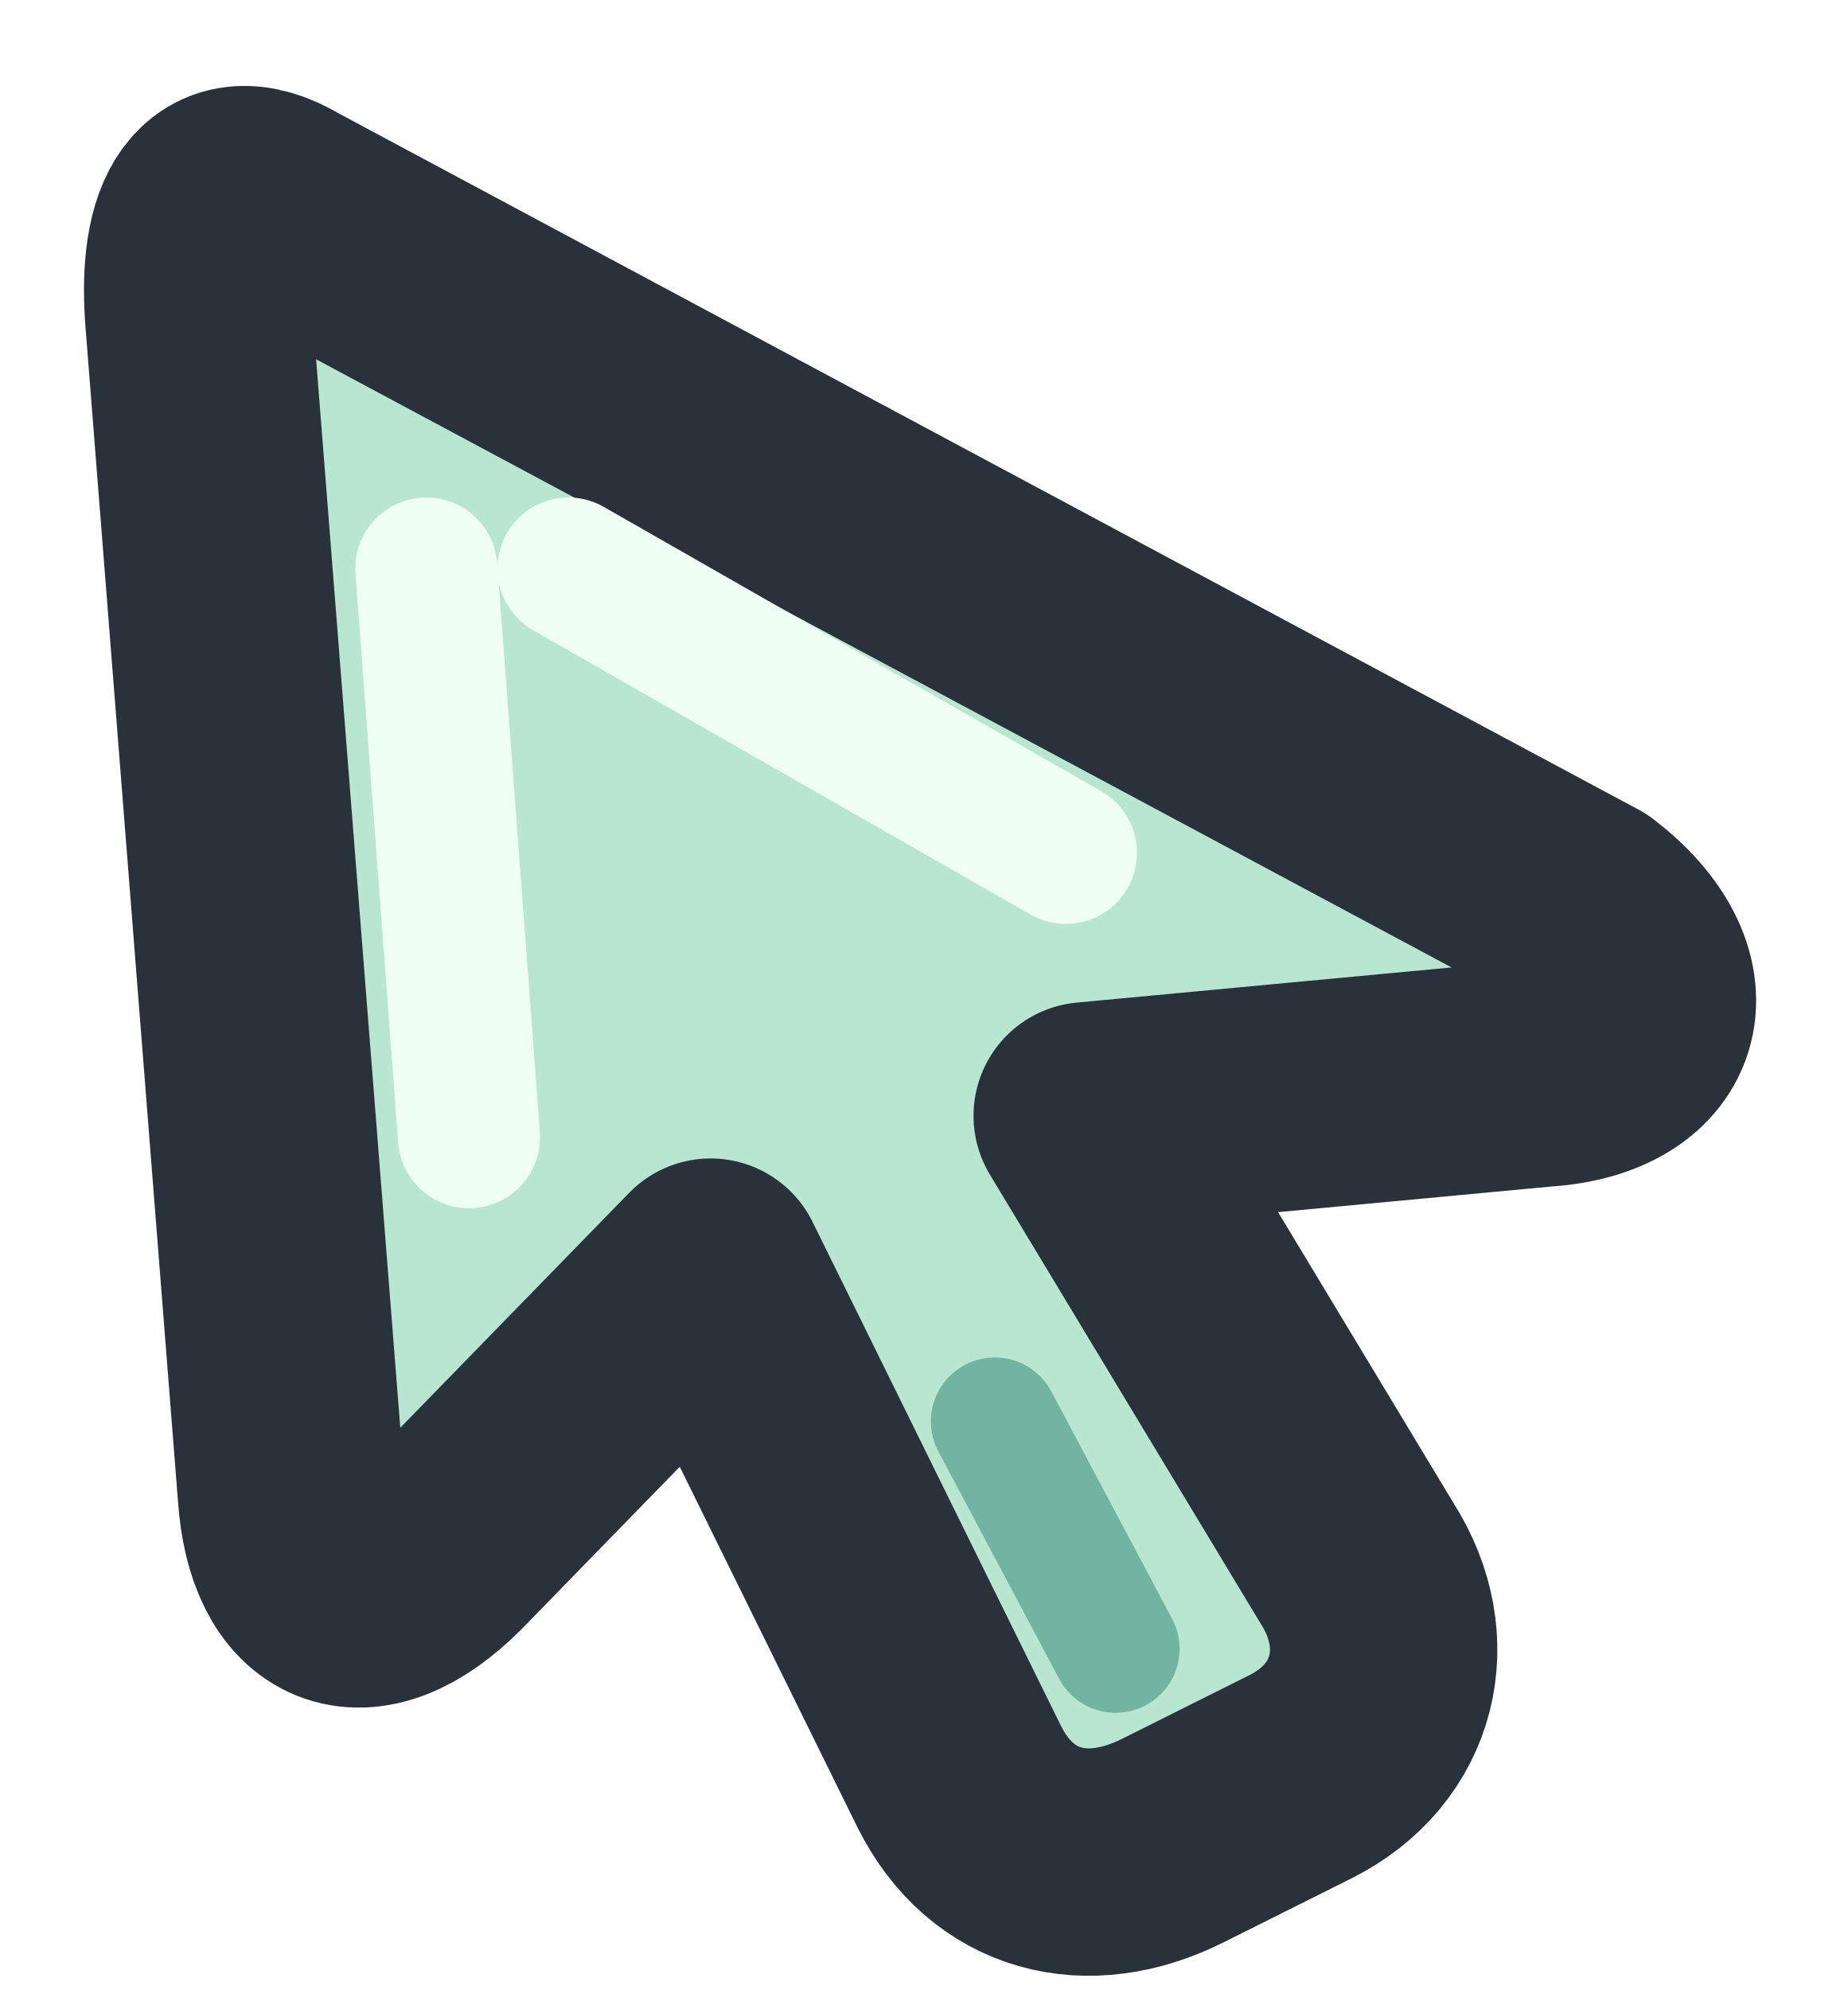
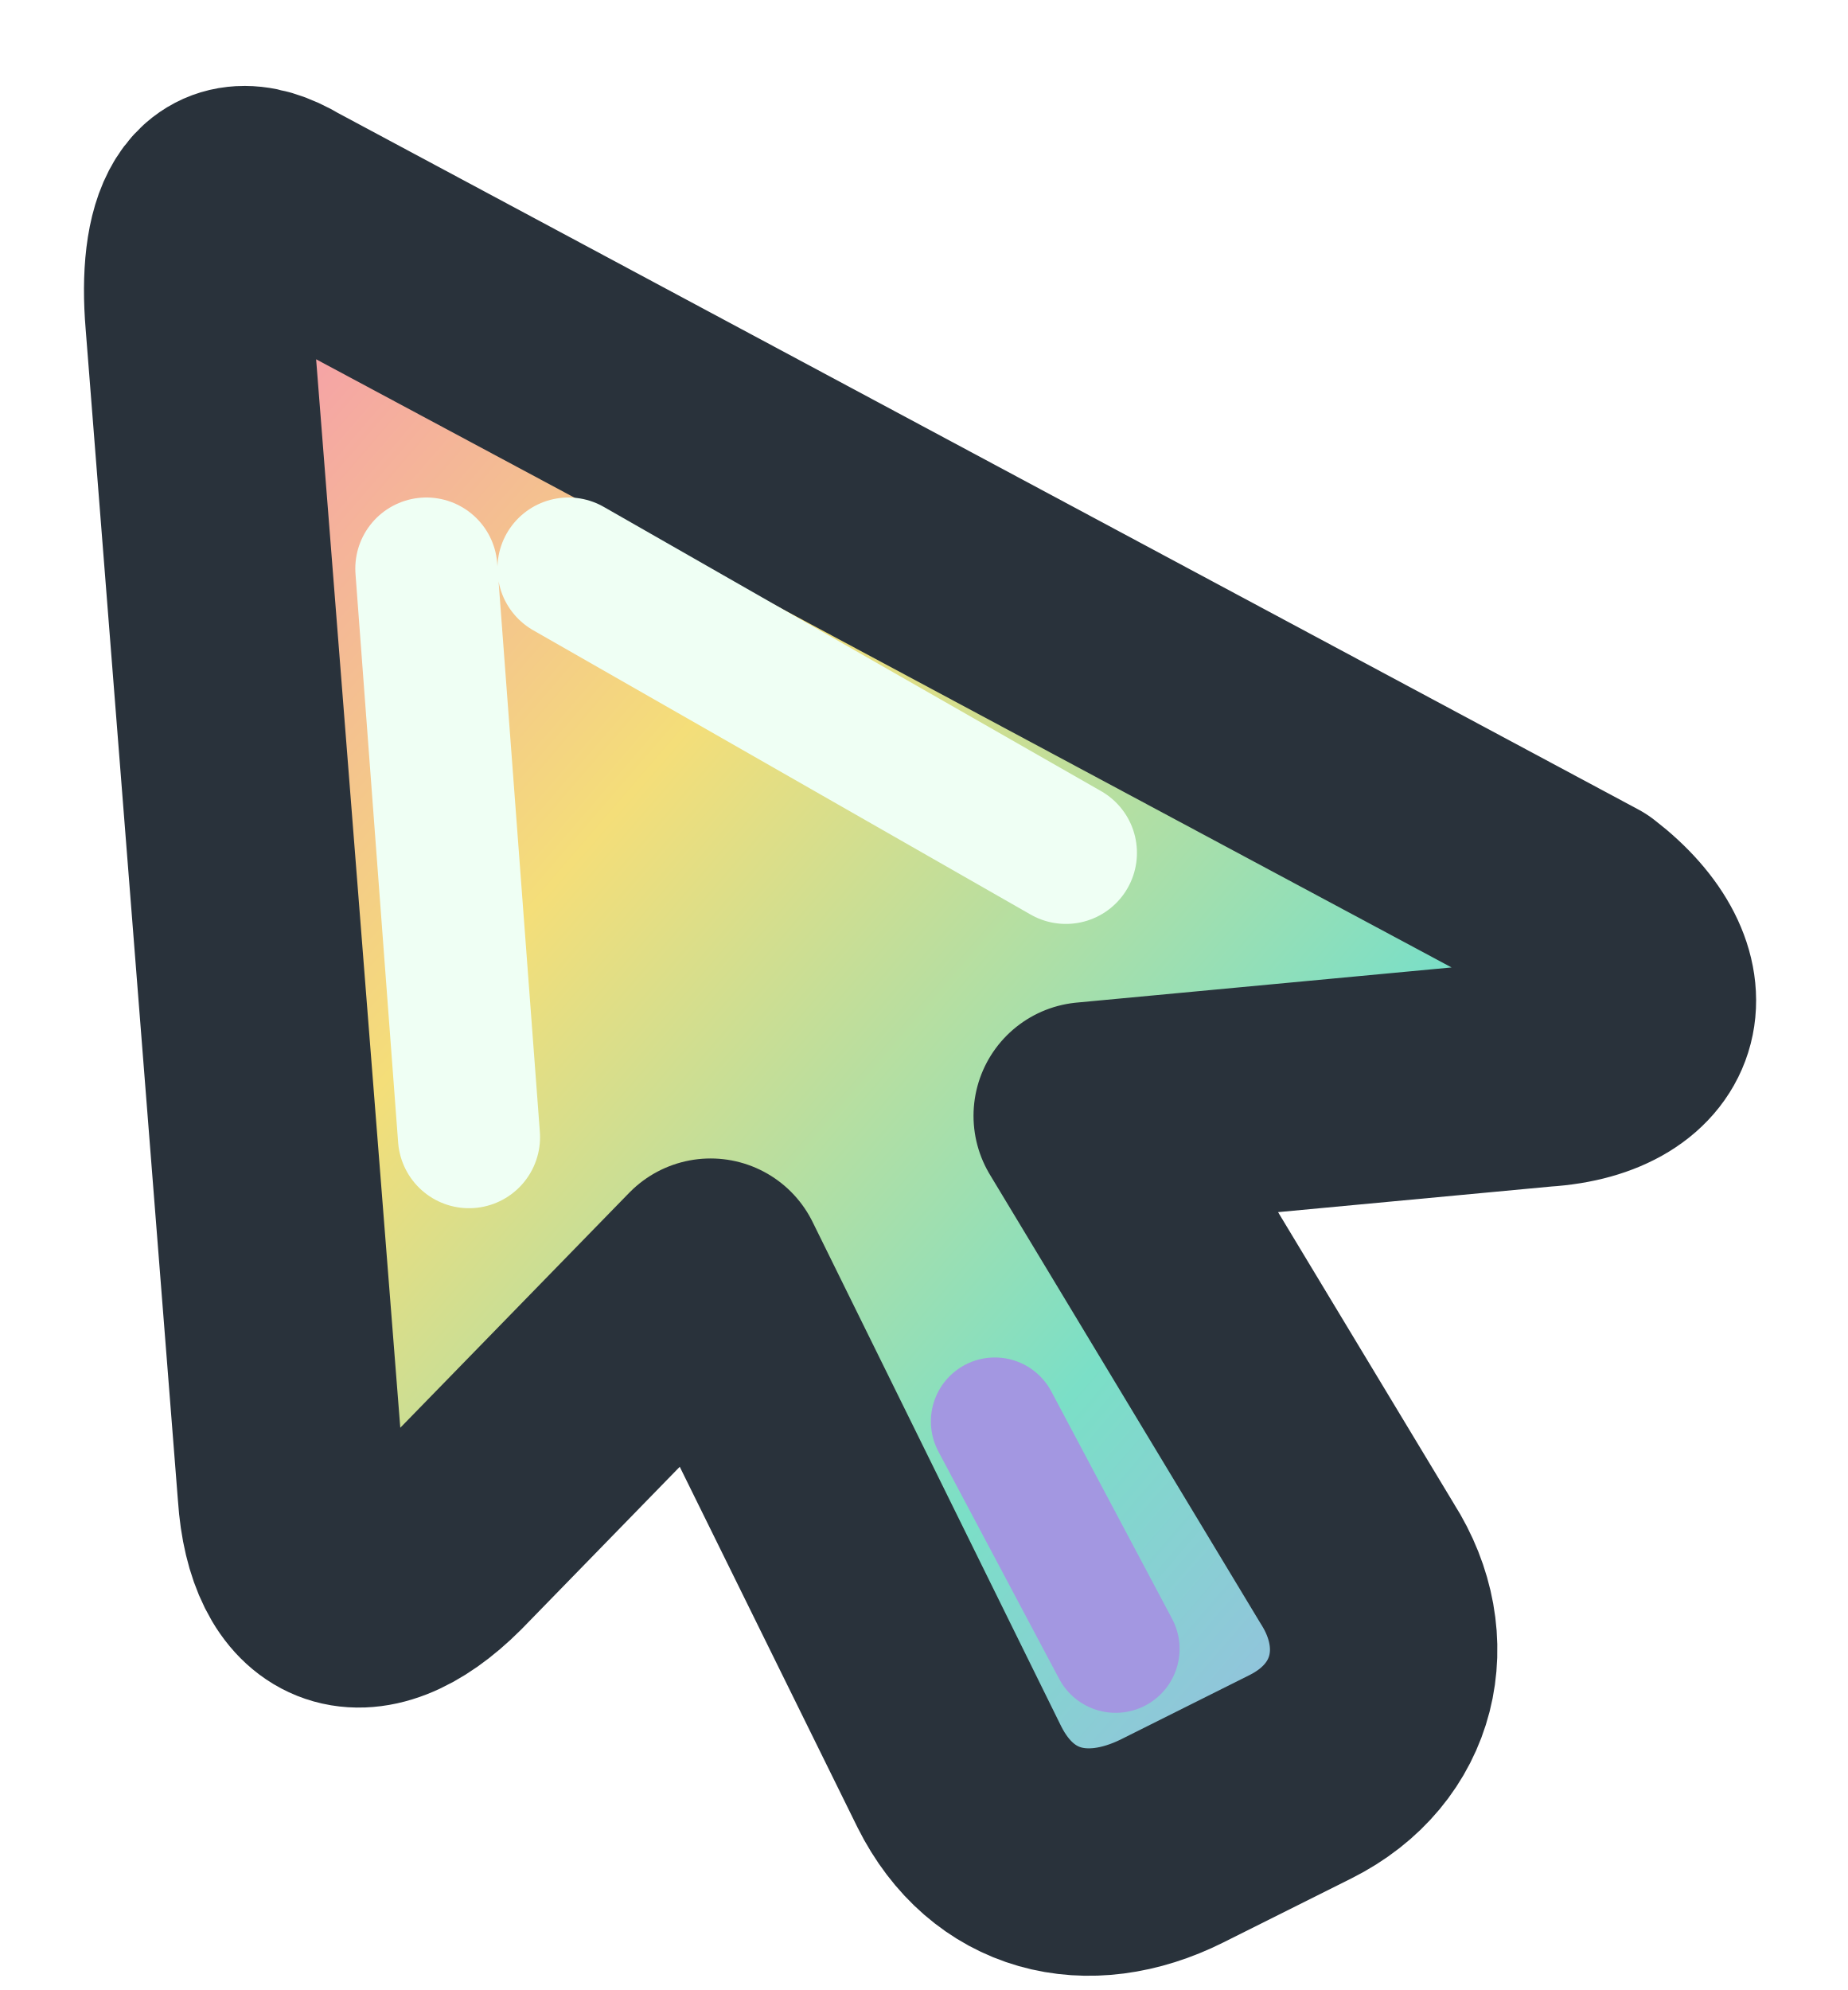
<svg xmlns="http://www.w3.org/2000/svg" width="26" height="28" viewBox="0 0 26 28">
-   <path d="M4 3C3 2.4 2.7 3.3 2.8 4.5L4.1 21C4.2 22.5 5.1 22.9 6.2 21.8L10 17.9L13.5 25C14.1 26.2 15.3 26.5 16.5 25.9L18.3 25C19.5 24.4 19.8 23.1 19.1 22L15.3 15.7L21.7 15.1C23.3 15 23.6 13.8 22.3 12.8Z" fill="#b8e6d0" stroke="#29323b" stroke-width="3.2" stroke-linejoin="round" />
+   <defs>
+     <linearGradient id="rainbow" x1="0" y1="0" x2="1" y2="1">
+       <stop stop-color="#f58db7" />
+       <stop offset=".33" stop-color="#f4de79" />
+       <stop offset=".66" stop-color="#7bdfc7" />
+       <stop offset="1" stop-color="#ada3f5" />
+     </linearGradient>
+   </defs>
+   <path d="M4 3C3 2.4 2.7 3.3 2.8 4.5L4.1 21C4.2 22.5 5.1 22.9 6.2 21.8L10 17.9L13.5 25C14.1 26.2 15.3 26.5 16.5 25.9L18.3 25C19.5 24.4 19.8 23.1 19.1 22L15.3 15.7L21.7 15.1C23.3 15 23.6 13.8 22.3 12.8Z" fill="url(#rainbow)" stroke="#29323b" stroke-width="3.2" stroke-linejoin="round" />
  <path d="m6 8 .6 8M8 8l7 4" fill="none" stroke="#effff4" stroke-width="2" stroke-linecap="round" />
-   <path d="m14 20 1.7 3.2" stroke="#71b49f" stroke-width="1.8" stroke-linecap="round" />
+   <path d="m14 20 1.7 3.2" stroke="#a397e1" stroke-width="1.8" stroke-linecap="round" />
</svg>
